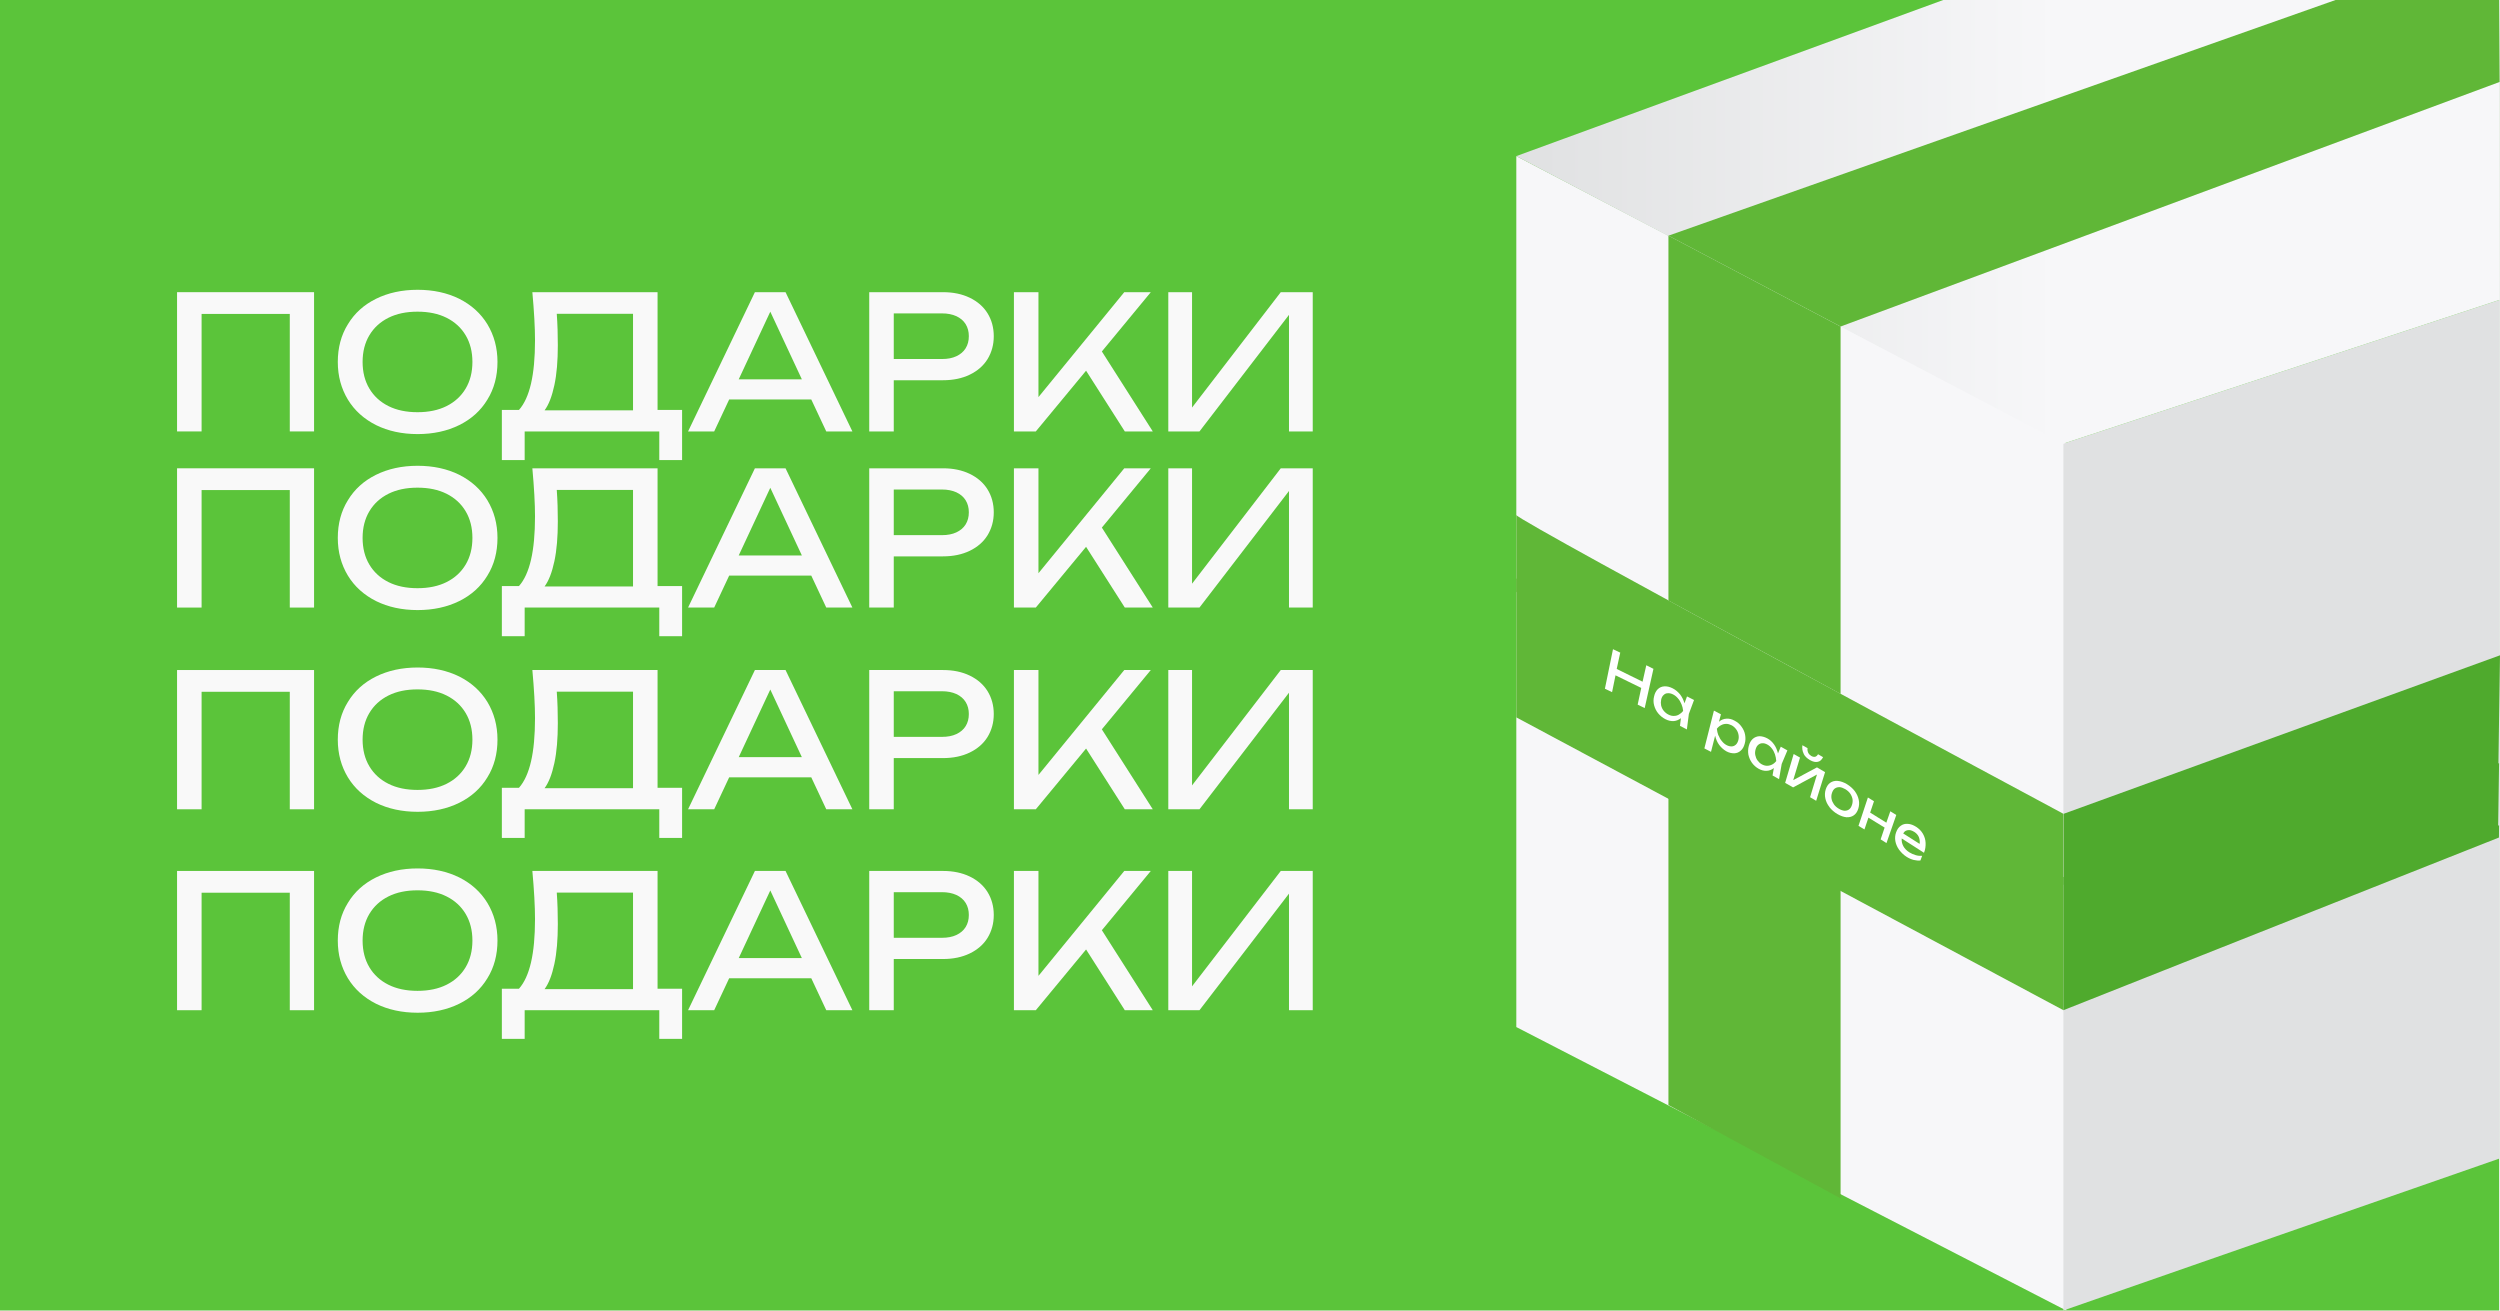
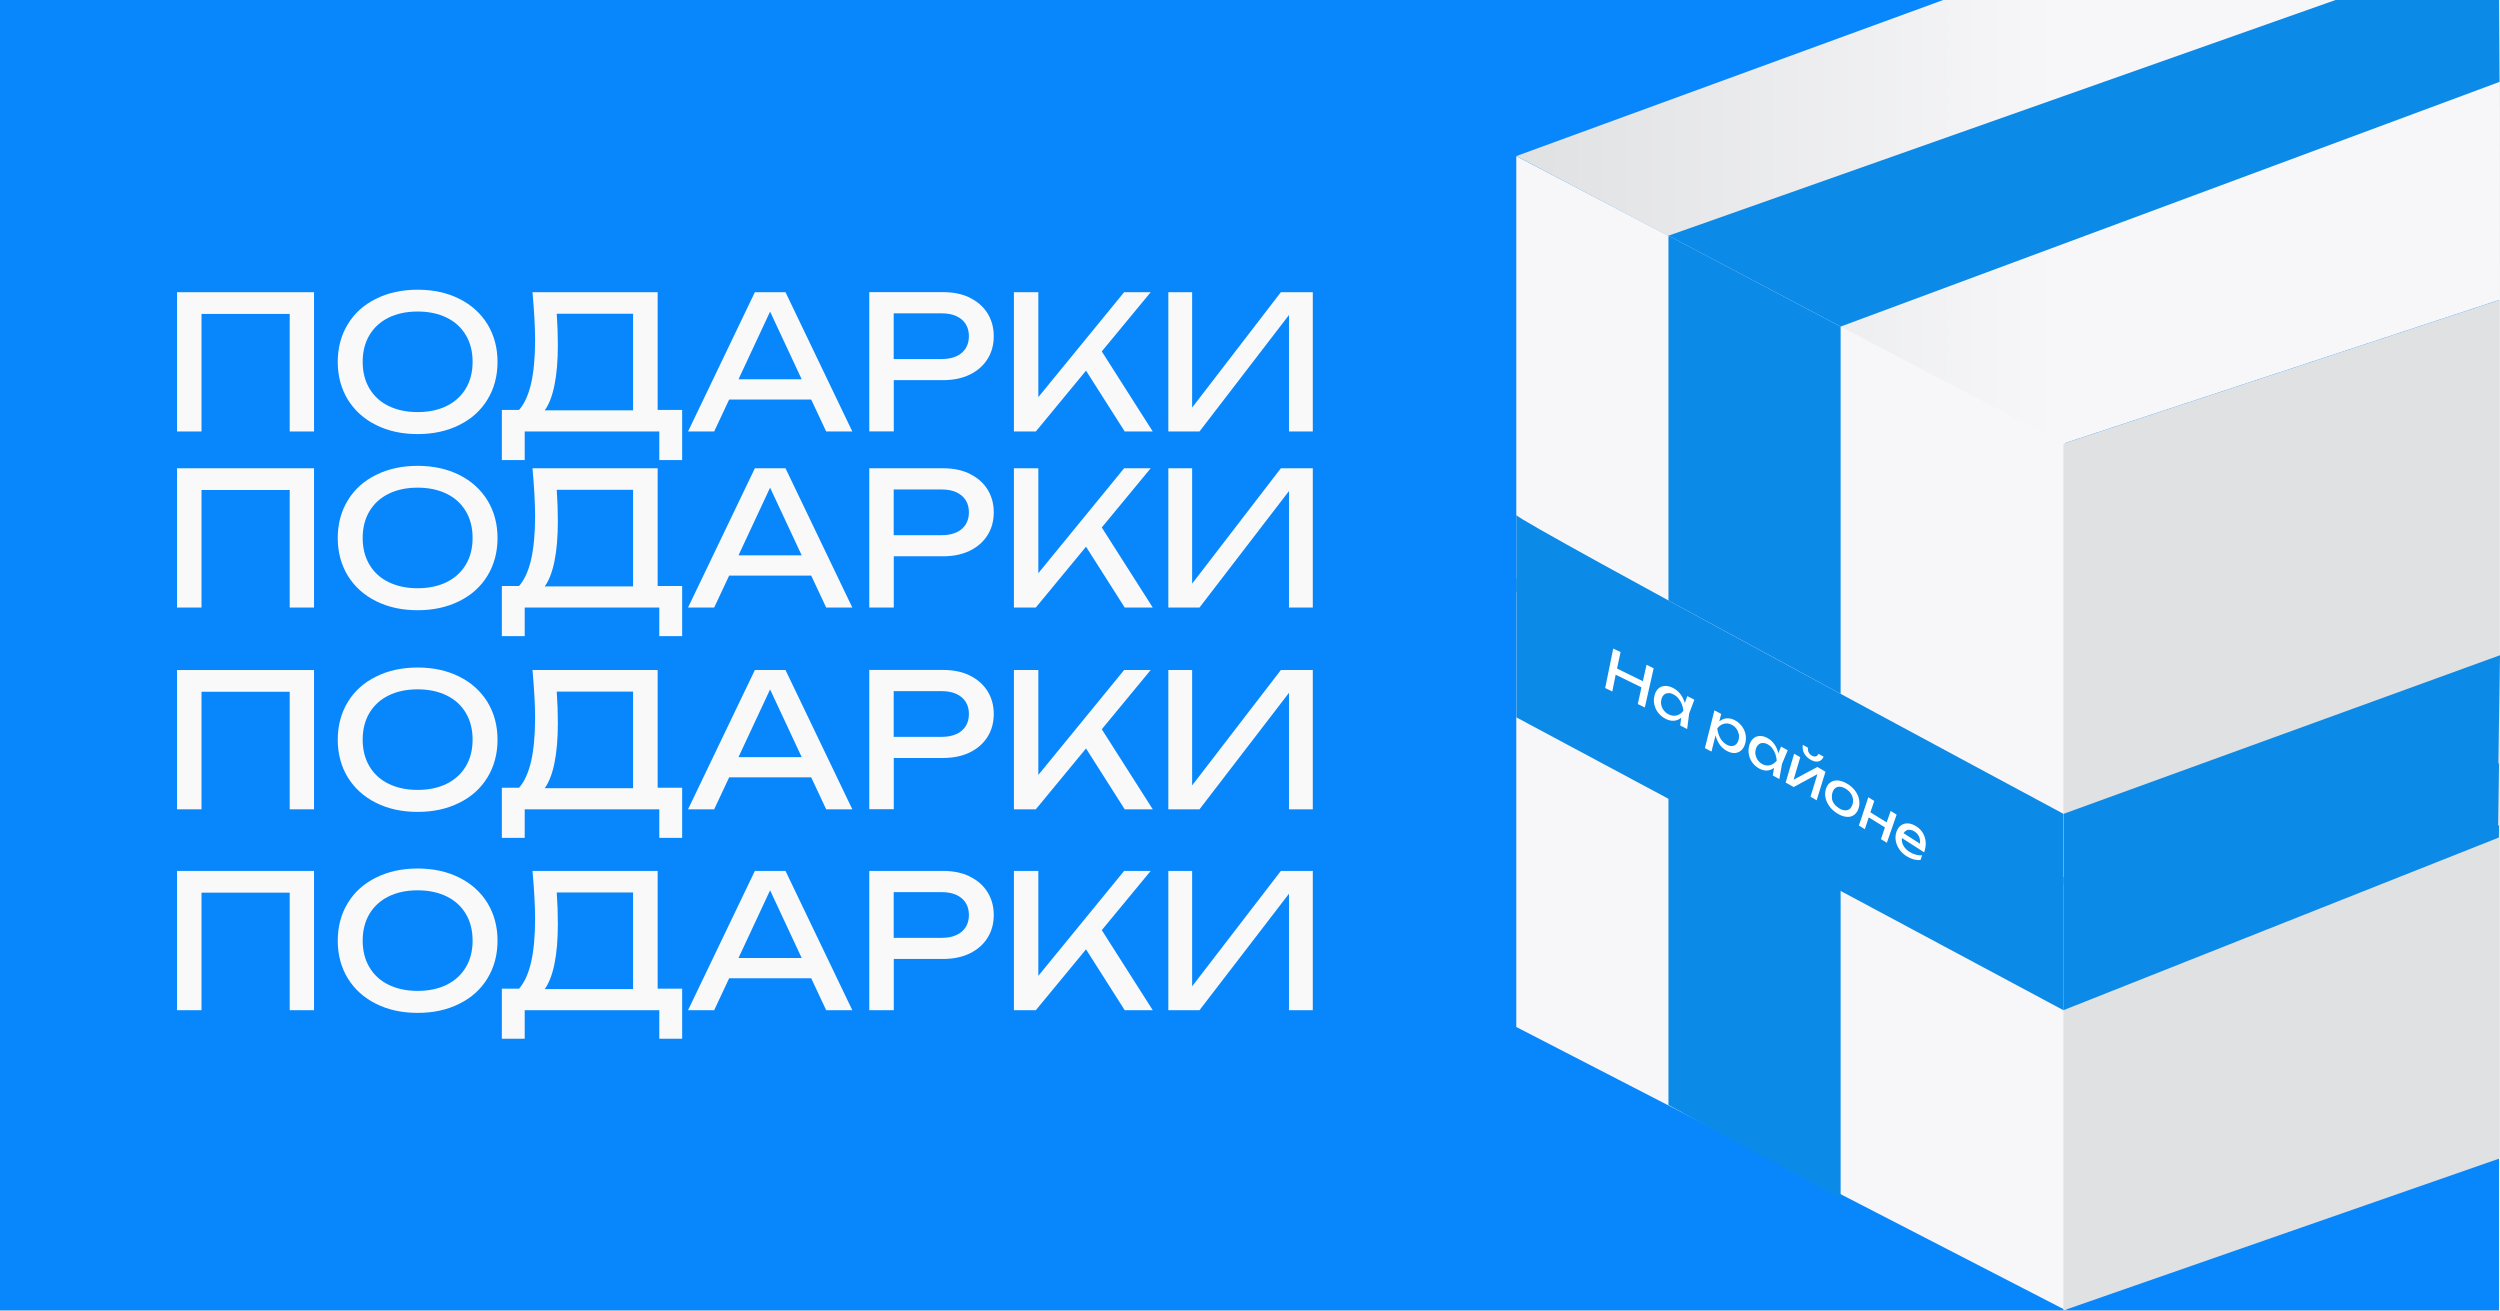
- <svg xmlns="http://www.w3.org/2000/svg" viewBox="0 0 188.5 98.81">
+ <svg xmlns="http://www.w3.org/2000/svg" viewBox="0 0 288.83 151.4">
  <defs>
-     <style>.e{fill:#fff;}.f{fill:#f7f7f9;}.g{fill:#5bc43a;}.h{fill:#f9f9f9;}.i{fill:#4faa2d;}.j{fill:url(#d);}.k{fill:#e0e1e2;}.l{fill:#60b737;}</style>
-     <linearGradient id="d" x1="114.33" y1="16.73" x2="188.47" y2="16.73" gradientTransform="matrix(1, 0, 0, 1, 0, 0)" gradientUnits="userSpaceOnUse">
+     <style>.e{fill:#fff;}.f{fill:#0c8ae8;}.g{fill:#f7f7f9;}.h{fill:#f9f9f9;}.i{fill:url(#d);}.j{fill:#e0e1e2;}.k{fill:#0887fc;}</style>
+     <linearGradient id="d" x1="175.18" y1="25.63" x2="288.78" y2="25.63" gradientTransform="matrix(1, 0, 0, 1, 0, 0)" gradientUnits="userSpaceOnUse">
      <stop offset="0" stop-color="#e0e1e2" />
      <stop offset=".55" stop-color="#f7f7f9" />
    </linearGradient>
  </defs>
  <g id="a" />
  <g id="b">
    <g id="c">
-       <rect class="g" y="0" width="188.43" height="98.81" />
+       <rect class="k" y="0" width="288.71" height="151.4" />
      <g>
-         <polygon class="f" points="155.79 98.81 155.79 33.45 114.33 11.77 114.33 77.44 155.79 98.81" />
-         <polygon class="k" points="155.58 98.81 188.47 87.35 188.47 22.61 155.58 33.45 155.58 98.81" />
-         <polygon class="j" points="188.47 22.61 155.58 33.45 114.33 11.77 146.52 0 188.43 0 188.47 22.61" />
+         <polygon class="g" points="238.71 151.4 238.71 51.26 175.18 18.04 175.18 118.65 238.71 151.4" />
+         <polygon class="j" points="238.39 151.4 288.78 133.84 288.78 34.65 238.39 51.26 238.39 151.4" />
+         <polygon class="i" points="288.78 34.64 238.39 51.25 175.18 18.03 224.5 0 288.72 0 288.78 34.64" />
      </g>
-       <path class="l" d="M155.58,66.13v10.04l-41.25-22.08v-10.49c0,.4,41.25,22.53,41.25,22.53Z" />
-       <path class="l" d="M114.33,38.83c0,.4,41.25,22.53,41.25,22.53v5.36l-41.25-22.09v-5.81Z" />
-       <polygon class="i" points="188.43 57.55 188.36 62.25 188.43 62.23 188.42 63.15 155.58 76.17 155.58 66.13 155.6 66.12 155.6 61.36 188.5 49.41 188.38 57.56 188.43 57.55" />
+       <path class="f" d="M238.39,101.33v15.38l-63.2-33.83v-16.07c0,.61,63.2,34.52,63.2,34.52Z" />
+       <path class="f" d="M175.18,59.5c0,.62,63.21,34.52,63.21,34.52v8.22l-63.21-33.84v-8.9Z" />
+       <polygon class="f" points="288.72 88.18 288.61 95.38 288.72 95.35 288.7 96.76 238.39 116.71 238.39 101.33 238.42 101.31 238.42 94.02 288.83 75.7 288.64 88.2 288.72 88.18" />
      <g>
-         <path class="e" d="M122.17,49.19l-.27,1.25,1.95,.96,.28-1.24,.54,.27-.66,2.96-.53-.26,.27-1.26-1.94-.95-.26,1.27-.54-.26,.61-2.98,.55,.26Z" />
-         <path class="e" d="M126.74,54.15c-.16,.13-.34,.2-.54,.22-.2,.01-.41-.03-.62-.14-.22-.11-.4-.26-.55-.44-.15-.18-.25-.39-.31-.61-.06-.22-.06-.45,0-.68,.05-.23,.15-.41,.28-.54,.14-.13,.3-.2,.5-.21,.2-.01,.4,.04,.62,.15,.22,.11,.4,.27,.56,.46,.15,.2,.26,.42,.33,.67l.19-.52,.53,.27-.39,1.05-.15,1.17-.52-.27,.07-.58Zm-1.49-.95c.04,.15,.1,.28,.2,.4,.1,.12,.21,.21,.35,.28,.14,.07,.28,.11,.41,.1,.14,0,.26-.03,.38-.1,.12-.07,.23-.16,.32-.28-.02-.18-.06-.35-.13-.51-.07-.16-.15-.31-.26-.43-.11-.13-.23-.23-.37-.3-.14-.07-.27-.1-.4-.09-.13,0-.23,.05-.32,.14-.09,.08-.15,.2-.18,.35-.03,.15-.03,.29,0,.44Z" />
-         <path class="e" d="M129.76,53.85l-.15,.57c.16-.14,.35-.22,.55-.23,.21-.02,.42,.03,.63,.15,.21,.11,.39,.26,.52,.45,.14,.19,.23,.39,.27,.61,.04,.22,.04,.45-.03,.68-.06,.23-.16,.4-.3,.52-.14,.13-.3,.19-.49,.2-.19,0-.39-.04-.59-.15-.21-.12-.39-.28-.54-.48-.15-.2-.25-.44-.31-.7l-.31,1.22-.5-.26,.72-2.85,.51,.27Zm-.18,1.6c.06,.16,.14,.31,.25,.43,.1,.13,.22,.23,.35,.3,.13,.07,.26,.1,.38,.1,.12,0,.23-.05,.32-.13,.09-.08,.15-.2,.19-.34,.04-.14,.04-.29,.01-.43-.03-.15-.09-.28-.18-.4-.09-.12-.2-.22-.33-.29-.14-.07-.27-.11-.41-.11-.14,0-.26,.03-.39,.1-.12,.06-.23,.15-.32,.27,.02,.18,.06,.35,.12,.51Z" />
-         <path class="e" d="M133.75,57.91c-.16,.13-.34,.2-.54,.21-.2,.01-.4-.04-.6-.15-.2-.11-.37-.26-.51-.45-.13-.18-.22-.39-.27-.61-.04-.22-.03-.45,.03-.67,.06-.23,.16-.4,.3-.53,.14-.12,.31-.19,.49-.2,.19,0,.39,.05,.6,.16,.21,.11,.38,.27,.52,.47,.14,.2,.23,.42,.29,.67l.21-.51,.5,.28-.43,1.02-.2,1.15-.49-.28,.1-.57Zm-1.4-.97c.03,.14,.08,.28,.17,.4,.09,.12,.19,.22,.32,.29,.13,.07,.26,.11,.39,.11,.13,0,.26-.03,.38-.09,.12-.06,.23-.15,.32-.27-.01-.18-.05-.34-.1-.51-.06-.16-.13-.31-.23-.43-.1-.13-.21-.23-.34-.3-.13-.07-.26-.11-.38-.1-.12,0-.23,.05-.32,.13-.09,.08-.15,.19-.19,.34-.04,.14-.05,.29-.02,.43Z" />
-         <path class="e" d="M135.24,56.85l.48,.27-.51,1.7,1.79-.96,.61,.36-.67,2.16-.46-.27,.52-1.71-1.8,.97-.6-.34,.64-2.17Zm.76-.02c-.1-.19-.13-.4-.1-.64l.39,.22c-.02,.13,0,.24,.05,.35,.05,.1,.13,.18,.23,.24,.11,.06,.2,.08,.29,.06,.09-.02,.16-.09,.22-.19l.38,.22c-.1,.2-.23,.32-.4,.35-.17,.04-.36,0-.59-.13-.22-.13-.38-.28-.48-.48Z" />
-         <path class="e" d="M137.94,60.85c-.16-.2-.26-.42-.31-.65-.05-.23-.04-.46,.03-.68,.07-.22,.18-.39,.34-.5,.16-.11,.35-.16,.56-.14,.22,.02,.45,.1,.69,.24,.24,.15,.44,.32,.6,.53,.15,.21,.25,.42,.3,.66,.05,.23,.03,.46-.04,.68-.07,.22-.19,.39-.34,.49-.16,.11-.34,.15-.55,.14-.21-.02-.44-.1-.68-.24-.24-.14-.44-.32-.6-.52Zm.16-.61c.03,.15,.09,.28,.18,.41,.09,.13,.22,.24,.37,.33,.15,.09,.3,.14,.43,.15,.13,0,.25-.03,.34-.1,.1-.07,.17-.19,.22-.34,.05-.15,.06-.3,.04-.44-.03-.15-.09-.29-.18-.42-.09-.13-.22-.24-.37-.33-.16-.09-.3-.14-.43-.15-.13,0-.25,.03-.35,.1-.1,.07-.17,.19-.22,.34-.05,.15-.06,.3-.03,.45Z" />
-         <path class="e" d="M141.3,60.41l-.29,.86,1.22,.76,.3-.86,.45,.28-.74,2.12-.44-.28,.3-.89-1.22-.75-.3,.89-.45-.27,.71-2.14,.45,.28Z" />
-         <path class="e" d="M143.19,64.07c-.14-.2-.24-.42-.28-.65-.04-.23-.02-.46,.06-.67,.08-.22,.19-.38,.35-.49,.15-.11,.33-.16,.54-.14,.2,.01,.41,.09,.63,.23,.21,.14,.38,.31,.5,.52,.12,.21,.19,.44,.2,.68,.01,.25-.02,.5-.12,.75l-1.68-1.08c-.02,.2,.02,.39,.12,.58,.1,.18,.25,.34,.46,.47,.15,.09,.31,.16,.48,.21,.17,.05,.33,.06,.48,.05l-.13,.35c-.15,.02-.32,0-.51-.04-.19-.05-.37-.13-.54-.24-.22-.14-.4-.32-.55-.52Zm1.55-.44c.03-.19,0-.36-.06-.52-.07-.16-.19-.29-.35-.39-.11-.07-.22-.11-.32-.13-.1-.01-.2,0-.29,.04-.09,.04-.16,.11-.22,.21l1.24,.79Z" />
+         <path class="e" d="M187.23,75.33l-.41,1.91,2.98,1.46,.43-1.9,.82,.41-1.02,4.53-.81-.4,.42-1.93-2.98-1.46-.39,1.94-.82-.4,.93-4.56,.84,.4Z" />
+         <path class="e" d="M194.23,82.93c-.25,.2-.52,.31-.83,.34-.31,.02-.63-.05-.95-.21-.33-.17-.61-.39-.84-.67-.23-.28-.38-.59-.47-.94-.09-.35-.09-.69,0-1.05,.08-.35,.22-.63,.43-.83,.21-.2,.47-.3,.77-.32,.3-.02,.62,.06,.95,.23,.34,.17,.62,.41,.85,.71,.23,.3,.4,.65,.51,1.03l.29-.8,.81,.42-.6,1.6-.23,1.79-.8-.41,.11-.89Zm-2.29-1.45c.05,.22,.15,.43,.3,.61,.14,.18,.32,.33,.54,.44,.21,.11,.42,.16,.63,.16,.21,0,.41-.05,.59-.15,.19-.1,.35-.24,.49-.43-.03-.27-.1-.53-.2-.78-.1-.25-.24-.47-.4-.66-.16-.19-.35-.35-.57-.45-.21-.11-.42-.16-.61-.14-.19,.01-.36,.08-.49,.21-.14,.13-.23,.3-.28,.53-.05,.23-.05,.45,0,.67Z" />
+         <path class="e" d="M198.86,82.47l-.23,.88c.25-.21,.53-.33,.85-.36,.32-.02,.64,.05,.97,.23,.32,.17,.59,.4,.8,.69,.21,.28,.35,.6,.42,.94,.07,.34,.05,.69-.04,1.03-.09,.35-.25,.61-.46,.81-.21,.19-.46,.29-.75,.31-.29,.01-.59-.07-.91-.24-.33-.18-.6-.42-.83-.73-.22-.31-.38-.67-.48-1.07l-.47,1.87-.76-.4,1.1-4.36,.78,.41Zm-.28,2.46c.1,.25,.22,.47,.38,.66,.16,.19,.34,.34,.54,.45,.2,.11,.4,.16,.59,.15,.19,0,.35-.08,.48-.2,.14-.13,.23-.3,.29-.52,.06-.22,.07-.44,.02-.67-.05-.22-.14-.43-.27-.61-.14-.19-.31-.33-.51-.44-.21-.11-.41-.17-.62-.17-.21,0-.4,.05-.59,.15-.19,.1-.35,.24-.49,.42,.03,.27,.09,.53,.18,.78Z" />
+         <path class="e" d="M204.98,88.7c-.25,.19-.52,.3-.82,.32-.3,.02-.6-.06-.92-.23-.31-.17-.57-.4-.78-.68-.21-.28-.34-.6-.41-.94-.07-.34-.05-.69,.04-1.03,.09-.35,.25-.61,.46-.81,.21-.19,.47-.29,.76-.3,.29-.01,.6,.07,.91,.25,.32,.18,.58,.41,.79,.72,.21,.3,.36,.65,.44,1.03l.32-.78,.77,.43-.66,1.57-.31,1.76-.76-.42,.15-.87Zm-2.15-1.48c.04,.22,.13,.43,.26,.61,.13,.18,.3,.33,.5,.44,.2,.11,.4,.17,.6,.17,.2,0,.4-.04,.58-.14,.18-.1,.35-.23,.5-.41-.02-.27-.07-.53-.16-.78-.09-.25-.21-.47-.36-.66-.15-.2-.32-.35-.53-.46-.2-.11-.4-.16-.58-.15-.19,0-.35,.07-.49,.2-.14,.12-.24,.3-.3,.52-.06,.22-.07,.44-.03,.67Z" />
+         <path class="e" d="M207.26,87.07l.73,.41-.77,2.6,2.74-1.47,.94,.55-1.02,3.3-.71-.41,.8-2.61-2.75,1.49-.92-.52,.98-3.33Zm1.17-.04c-.15-.29-.2-.62-.15-.98l.6,.34c-.02,.2,0,.37,.08,.53,.08,.16,.2,.28,.36,.38,.16,.09,.31,.12,.45,.09,.14-.04,.25-.14,.33-.3l.59,.34c-.15,.3-.35,.49-.61,.54-.26,.06-.56,0-.9-.2-.34-.19-.58-.44-.74-.73Z" />
+         <path class="e" d="M211.39,93.19c-.24-.31-.4-.65-.48-1-.08-.36-.06-.7,.04-1.04,.11-.34,.28-.59,.52-.76,.24-.17,.53-.24,.87-.22,.33,.03,.69,.15,1.06,.37,.37,.22,.68,.49,.92,.81,.24,.32,.39,.65,.46,1.01,.07,.36,.05,.7-.06,1.04-.11,.34-.29,.59-.53,.76-.24,.17-.52,.24-.85,.21-.33-.02-.67-.15-1.04-.37-.37-.22-.67-.49-.91-.8Zm.25-.93c.04,.23,.14,.44,.28,.63,.15,.2,.34,.36,.57,.5,.24,.14,.45,.22,.66,.23,.2,.01,.38-.04,.53-.15,.15-.11,.26-.29,.34-.52,.07-.23,.09-.45,.05-.68-.04-.23-.13-.44-.27-.64-.15-.2-.34-.37-.57-.51-.24-.14-.46-.22-.66-.23-.21-.01-.38,.04-.53,.15-.15,.12-.26,.29-.33,.52-.07,.23-.09,.46-.05,.69Z" />
+         <path class="e" d="M216.54,92.53l-.45,1.32,1.88,1.16,.46-1.32,.69,.43-1.13,3.25-.68-.42,.46-1.36-1.87-1.16-.45,1.37-.69-.42,1.09-3.27,.7,.43Z" />
+         <path class="e" d="M219.44,98.13c-.22-.31-.36-.65-.42-1-.06-.36-.03-.7,.08-1.03,.12-.33,.29-.58,.53-.75,.24-.16,.51-.24,.82-.22,.31,.02,.63,.14,.96,.35,.33,.21,.58,.47,.76,.79,.18,.32,.29,.67,.31,1.05,.02,.38-.04,.76-.18,1.15l-2.57-1.65c-.04,.31,.02,.6,.18,.88,.15,.28,.39,.52,.7,.72,.23,.14,.47,.25,.73,.32,.26,.07,.5,.1,.73,.07l-.19,.54c-.23,.04-.49,.01-.78-.06-.29-.08-.56-.2-.83-.37-.34-.22-.62-.48-.84-.8Zm2.37-.67c.04-.29,.01-.55-.1-.8-.11-.25-.29-.45-.53-.6-.17-.11-.33-.17-.49-.19-.16-.02-.3,0-.44,.07-.13,.07-.24,.17-.33,.32l1.89,1.21Z" />
      </g>
-       <polygon class="l" points="125.8 45.28 125.8 17.77 138.78 24.62 138.78 52.32 125.8 45.28" />
-       <polygon class="l" points="125.8 83.32 125.8 55.81 138.78 62.66 138.78 90.36 125.8 83.32" />
-       <polygon class="l" points="125.8 17.77 176.1 0 188.43 0 188.47 6.18 138.78 24.62 125.8 17.77" />
+       <polygon class="f" points="192.76 69.38 192.76 27.23 212.65 37.73 212.65 80.16 192.76 69.38" />
+       <polygon class="f" points="192.76 127.67 192.76 85.52 212.65 96.02 212.65 138.46 192.76 127.67" />
+       <polygon class="f" points="192.76 27.23 269.83 0 288.72 0 288.78 9.46 212.65 37.73 192.76 27.23" />
      <g>
-         <path class="h" d="M23.68,32.53h-1.83v-8.86h-6.65v8.86h-1.85v-10.5h10.33v10.5Z" />
-         <path class="h" d="M28.35,32.05c-.91-.46-1.62-1.1-2.12-1.92-.5-.83-.76-1.77-.76-2.84s.25-2.02,.76-2.84c.5-.83,1.21-1.47,2.12-1.92,.91-.45,1.96-.68,3.14-.68s2.23,.23,3.14,.68c.91,.46,1.62,1.1,2.12,1.92,.5,.83,.76,1.77,.76,2.84s-.25,2.02-.76,2.84c-.5,.83-1.21,1.47-2.12,1.92-.91,.45-1.96,.68-3.14,.68s-2.23-.23-3.14-.68Zm-.5-2.75c.34,.57,.82,1.01,1.44,1.32s1.35,.46,2.19,.46,1.57-.15,2.19-.46,1.1-.75,1.44-1.32c.34-.57,.51-1.24,.51-2.01s-.17-1.44-.51-2.01c-.34-.57-.82-1.01-1.44-1.32s-1.35-.46-2.19-.46-1.57,.15-2.19,.46-1.1,.75-1.44,1.32c-.34,.57-.51,1.24-.51,2.01s.17,1.44,.51,2.01Z" />
-         <path class="h" d="M37.83,30.91h1.3c.41-.46,.71-1.13,.91-1.99,.2-.87,.3-1.95,.3-3.26,0-.98-.07-2.19-.2-3.63h9.44v8.88h1.85v3.78h-1.72v-2.16h-10.15v2.16h-1.72v-3.78Zm9.9,.03v-7.28h-5.75c.06,.83,.08,1.61,.08,2.37,0,1.17-.08,2.17-.26,3.01s-.42,1.47-.74,1.9h6.66Z" />
-         <path class="h" d="M64.27,32.53h-1.97l-1.13-2.41h-6.19l-1.13,2.41h-1.97l5.04-10.5h2.31l5.04,10.5Zm-3.81-3.93l-2.38-5.1-2.38,5.1h4.76Z" />
-         <path class="h" d="M73.12,22.45c.58,.28,1.03,.67,1.34,1.17,.31,.5,.47,1.08,.47,1.73s-.16,1.22-.47,1.73c-.31,.5-.76,.89-1.34,1.17-.58,.28-1.25,.42-2.02,.42h-3.71v3.86h-1.85v-10.5h5.56c.77,0,1.44,.14,2.02,.42Zm-2.09,4.62c.42,0,.78-.07,1.08-.21s.54-.34,.7-.6c.16-.26,.24-.56,.24-.91s-.08-.65-.24-.91c-.16-.26-.4-.46-.7-.6-.31-.14-.67-.21-1.08-.21h-3.64v3.44h3.64Z" />
-         <path class="h" d="M76.45,22.03h1.85v7.91l6.47-7.91h2l-3.69,4.47,3.84,6.03h-2.11l-2.92-4.58-3.79,4.58h-1.65v-10.5Z" />
-         <path class="h" d="M88.09,22.03h1.79v8.7l6.69-8.7h2.41v10.5h-1.79v-8.79l-6.75,8.79h-2.35v-10.5Z" />
+         <path class="h" d="M36.28,49.85h-2.81v-13.58h-10.19v13.58h-2.83v-16.09h15.83v16.09Z" />
+         <path class="h" d="M43.44,49.1c-1.4-.7-2.48-1.68-3.26-2.94-.77-1.27-1.16-2.72-1.16-4.35s.39-3.09,1.16-4.35c.77-1.27,1.86-2.25,3.26-2.94,1.4-.7,3-1.05,4.81-1.05s3.41,.35,4.81,1.05c1.4,.7,2.48,1.68,3.26,2.94,.77,1.27,1.16,2.72,1.16,4.35s-.39,3.09-1.16,4.35c-.77,1.27-1.86,2.25-3.26,2.94-1.4,.7-3,1.05-4.81,1.05s-3.41-.35-4.81-1.05Zm-.76-4.22c.52,.88,1.25,1.55,2.21,2.02s2.08,.71,3.36,.71,2.41-.24,3.36-.71,1.69-1.15,2.21-2.02c.52-.88,.78-1.9,.78-3.08s-.26-2.21-.78-3.08c-.52-.88-1.25-1.55-2.21-2.02s-2.08-.71-3.36-.71-2.41,.24-3.36,.71-1.69,1.15-2.21,2.02c-.52,.88-.78,1.9-.78,3.08s.26,2.21,.78,3.08Z" />
+         <path class="h" d="M57.97,47.36h2c.62-.71,1.08-1.73,1.39-3.05,.3-1.33,.46-2.99,.46-4.99,0-1.5-.1-3.35-.3-5.56h14.46v13.6h2.83v5.79h-2.64v-3.3h-15.55v3.3h-2.64v-5.79Zm15.17,.04v-11.15h-8.82c.09,1.27,.13,2.47,.13,3.63,0,1.79-.13,3.33-.39,4.61s-.64,2.25-1.13,2.92h10.21Z" />
+         <path class="h" d="M98.47,49.85h-3.02l-1.73-3.69h-9.48l-1.73,3.69h-3.02l7.72-16.09h3.54l7.72,16.09Zm-5.85-6.03l-3.65-7.82-3.65,7.82h7.29Z" />
+         <path class="h" d="M112.04,34.4c.89,.43,1.57,1.03,2.05,1.8,.48,.77,.72,1.65,.72,2.64s-.24,1.88-.72,2.64c-.48,.77-1.17,1.37-2.05,1.8-.89,.43-1.92,.64-3.1,.64h-5.68v5.92h-2.83v-16.09h8.52c1.18,0,2.21,.21,3.1,.64Zm-3.21,7.08c.64,0,1.19-.11,1.66-.32s.83-.52,1.08-.92c.25-.4,.37-.86,.37-1.4s-.12-1-.37-1.4c-.25-.4-.61-.7-1.08-.92-.47-.21-1.02-.32-1.66-.32h-5.58v5.28h5.58Z" />
+         <path class="h" d="M117.13,33.76h2.83v12.12l9.91-12.12h3.07l-5.65,6.84,5.89,9.25h-3.24l-4.47-7.03-5.8,7.03h-2.53v-16.09Z" />
+         <path class="h" d="M134.98,33.76h2.75v13.33l10.25-13.33h3.69v16.09h-2.75v-13.46l-10.34,13.46h-3.6v-16.09Z" />
      </g>
      <g>
-         <path class="h" d="M23.68,45.81h-1.83v-8.86h-6.65v8.86h-1.85v-10.5h10.33v10.5Z" />
-         <path class="h" d="M28.35,45.32c-.91-.46-1.62-1.1-2.12-1.92-.5-.83-.76-1.77-.76-2.84s.25-2.02,.76-2.84c.5-.83,1.21-1.47,2.12-1.92,.91-.45,1.96-.68,3.14-.68s2.23,.23,3.14,.68c.91,.46,1.62,1.1,2.12,1.92,.5,.83,.76,1.77,.76,2.84s-.25,2.02-.76,2.84c-.5,.83-1.21,1.47-2.12,1.92-.91,.45-1.96,.68-3.14,.68s-2.23-.23-3.14-.68Zm-.5-2.75c.34,.57,.82,1.01,1.44,1.32s1.35,.46,2.19,.46,1.57-.15,2.19-.46,1.1-.75,1.44-1.32c.34-.57,.51-1.24,.51-2.01s-.17-1.44-.51-2.01c-.34-.57-.82-1.01-1.44-1.32s-1.35-.46-2.19-.46-1.57,.15-2.19,.46-1.1,.75-1.44,1.32c-.34,.57-.51,1.24-.51,2.01s.17,1.44,.51,2.01Z" />
-         <path class="h" d="M37.83,44.19h1.3c.41-.46,.71-1.13,.91-1.99,.2-.87,.3-1.95,.3-3.26,0-.98-.07-2.19-.2-3.63h9.44v8.88h1.85v3.78h-1.72v-2.16h-10.15v2.16h-1.72v-3.78Zm9.9,.03v-7.28h-5.75c.06,.83,.08,1.61,.08,2.37,0,1.17-.08,2.17-.26,3.01s-.42,1.47-.74,1.9h6.66Z" />
-         <path class="h" d="M64.27,45.81h-1.97l-1.13-2.41h-6.19l-1.13,2.41h-1.97l5.04-10.5h2.31l5.04,10.5Zm-3.81-3.93l-2.38-5.1-2.38,5.1h4.76Z" />
-         <path class="h" d="M73.12,35.73c.58,.28,1.03,.67,1.34,1.17,.31,.5,.47,1.08,.47,1.73s-.16,1.22-.47,1.73c-.31,.5-.76,.89-1.34,1.17-.58,.28-1.25,.42-2.02,.42h-3.71v3.86h-1.85v-10.5h5.56c.77,0,1.44,.14,2.02,.42Zm-2.09,4.62c.42,0,.78-.07,1.08-.21s.54-.34,.7-.6c.16-.26,.24-.56,.24-.91s-.08-.65-.24-.91c-.16-.26-.4-.46-.7-.6-.31-.14-.67-.21-1.08-.21h-3.64v3.44h3.64Z" />
-         <path class="h" d="M76.45,35.31h1.85v7.91l6.47-7.91h2l-3.69,4.47,3.84,6.03h-2.11l-2.92-4.58-3.79,4.58h-1.65v-10.5Z" />
-         <path class="h" d="M88.09,35.31h1.79v8.7l6.69-8.7h2.41v10.5h-1.79v-8.79l-6.75,8.79h-2.35v-10.5Z" />
+         <path class="h" d="M36.28,70.19h-2.81v-13.58h-10.19v13.58h-2.83v-16.09h15.83v16.09Z" />
+         <path class="h" d="M43.44,69.45c-1.4-.7-2.48-1.68-3.26-2.94-.77-1.27-1.16-2.72-1.16-4.35s.39-3.09,1.16-4.35c.77-1.27,1.86-2.25,3.26-2.94,1.4-.7,3-1.05,4.81-1.05s3.41,.35,4.81,1.05c1.4,.7,2.48,1.68,3.26,2.94,.77,1.27,1.16,2.72,1.16,4.35s-.39,3.09-1.16,4.35c-.77,1.27-1.86,2.25-3.26,2.94-1.4,.7-3,1.05-4.81,1.05s-3.41-.35-4.81-1.05Zm-.76-4.22c.52,.88,1.25,1.55,2.21,2.02s2.08,.71,3.36,.71,2.41-.24,3.36-.71,1.69-1.15,2.21-2.02c.52-.88,.78-1.9,.78-3.08s-.26-2.21-.78-3.08c-.52-.88-1.25-1.55-2.21-2.02s-2.08-.71-3.36-.71-2.41,.24-3.36,.71-1.69,1.15-2.21,2.02c-.52,.88-.78,1.9-.78,3.08s.26,2.21,.78,3.08Z" />
+         <path class="h" d="M57.97,67.7h2c.62-.71,1.08-1.73,1.39-3.05,.3-1.33,.46-2.99,.46-4.99,0-1.5-.1-3.35-.3-5.56h14.46v13.6h2.83v5.79h-2.64v-3.3h-15.55v3.3h-2.64v-5.79Zm15.17,.04v-11.15h-8.82c.09,1.27,.13,2.47,.13,3.63,0,1.79-.13,3.33-.39,4.61s-.64,2.25-1.13,2.92h10.21Z" />
+         <path class="h" d="M98.47,70.19h-3.02l-1.73-3.69h-9.48l-1.73,3.69h-3.02l7.72-16.09h3.54l7.72,16.09Zm-5.85-6.03l-3.65-7.82-3.65,7.82h7.29Z" />
+         <path class="h" d="M112.04,54.75c.89,.43,1.57,1.03,2.05,1.8,.48,.77,.72,1.65,.72,2.64s-.24,1.88-.72,2.64c-.48,.77-1.17,1.37-2.05,1.8-.89,.43-1.92,.64-3.1,.64h-5.68v5.92h-2.83v-16.09h8.52c1.18,0,2.21,.21,3.1,.64Zm-3.21,7.08c.64,0,1.19-.11,1.66-.32s.83-.52,1.08-.92c.25-.4,.37-.86,.37-1.4s-.12-1-.37-1.4c-.25-.4-.61-.7-1.08-.92-.47-.21-1.02-.32-1.66-.32h-5.58v5.28h5.58Z" />
+         <path class="h" d="M117.13,54.1h2.83v12.12l9.91-12.12h3.07l-5.65,6.84,5.89,9.25h-3.24l-4.47-7.03-5.8,7.03h-2.53v-16.09Z" />
+         <path class="h" d="M134.98,54.1h2.75v13.33l10.25-13.33h3.69v16.09h-2.75v-13.46l-10.34,13.46h-3.6v-16.09Z" />
      </g>
      <g>
-         <path class="h" d="M23.68,61.02h-1.83v-8.86h-6.65v8.86h-1.85v-10.5h10.33v10.5Z" />
-         <path class="h" d="M28.35,60.53c-.91-.46-1.62-1.1-2.12-1.92-.5-.83-.76-1.77-.76-2.84s.25-2.02,.76-2.84c.5-.83,1.21-1.47,2.12-1.92,.91-.45,1.96-.68,3.14-.68s2.23,.23,3.14,.68c.91,.46,1.62,1.1,2.12,1.92,.5,.83,.76,1.77,.76,2.84s-.25,2.02-.76,2.84c-.5,.83-1.21,1.47-2.12,1.92-.91,.45-1.96,.68-3.14,.68s-2.23-.23-3.14-.68Zm-.5-2.75c.34,.57,.82,1.01,1.44,1.32s1.35,.46,2.19,.46,1.57-.15,2.19-.46,1.1-.75,1.44-1.32c.34-.57,.51-1.24,.51-2.01s-.17-1.44-.51-2.01c-.34-.57-.82-1.01-1.44-1.32s-1.35-.46-2.19-.46-1.57,.15-2.19,.46-1.1,.75-1.44,1.32c-.34,.57-.51,1.24-.51,2.01s.17,1.44,.51,2.01Z" />
-         <path class="h" d="M37.83,59.4h1.3c.41-.46,.71-1.13,.91-1.99,.2-.87,.3-1.95,.3-3.26,0-.98-.07-2.19-.2-3.63h9.44v8.88h1.85v3.78h-1.72v-2.16h-10.15v2.16h-1.72v-3.78Zm9.9,.03v-7.28h-5.75c.06,.83,.08,1.61,.08,2.37,0,1.17-.08,2.17-.26,3.01s-.42,1.47-.74,1.9h6.66Z" />
-         <path class="h" d="M64.27,61.02h-1.97l-1.13-2.41h-6.19l-1.13,2.41h-1.97l5.04-10.5h2.31l5.04,10.5Zm-3.81-3.93l-2.38-5.1-2.38,5.1h4.76Z" />
-         <path class="h" d="M73.12,50.94c.58,.28,1.03,.67,1.34,1.17,.31,.5,.47,1.08,.47,1.73s-.16,1.22-.47,1.73c-.31,.5-.76,.89-1.34,1.17-.58,.28-1.25,.42-2.02,.42h-3.71v3.86h-1.85v-10.5h5.56c.77,0,1.44,.14,2.02,.42Zm-2.09,4.62c.42,0,.78-.07,1.08-.21s.54-.34,.7-.6c.16-.26,.24-.56,.24-.91s-.08-.65-.24-.91c-.16-.26-.4-.46-.7-.6-.31-.14-.67-.21-1.08-.21h-3.64v3.44h3.64Z" />
-         <path class="h" d="M76.45,50.52h1.85v7.91l6.47-7.91h2l-3.69,4.47,3.84,6.03h-2.11l-2.92-4.58-3.79,4.58h-1.65v-10.5Z" />
-         <path class="h" d="M88.09,50.52h1.79v8.7l6.69-8.7h2.41v10.5h-1.79v-8.79l-6.75,8.79h-2.35v-10.5Z" />
+         <path class="h" d="M36.28,93.5h-2.81v-13.58h-10.19v13.58h-2.83v-16.09h15.83v16.09Z" />
+         <path class="h" d="M43.44,92.75c-1.4-.7-2.48-1.68-3.26-2.94-.77-1.27-1.16-2.72-1.16-4.35s.39-3.09,1.16-4.35c.77-1.27,1.86-2.25,3.26-2.94,1.4-.7,3-1.05,4.81-1.05s3.41,.35,4.81,1.05c1.4,.7,2.48,1.68,3.26,2.94,.77,1.27,1.16,2.72,1.16,4.35s-.39,3.09-1.16,4.35c-.77,1.27-1.86,2.25-3.26,2.94-1.4,.7-3,1.05-4.81,1.05s-3.41-.35-4.81-1.05Zm-.76-4.22c.52,.88,1.25,1.55,2.21,2.02s2.08,.71,3.36,.71,2.41-.24,3.36-.71,1.69-1.15,2.21-2.02c.52-.88,.78-1.9,.78-3.08s-.26-2.21-.78-3.08c-.52-.88-1.25-1.55-2.21-2.02s-2.08-.71-3.36-.71-2.41,.24-3.36,.71-1.69,1.15-2.21,2.02c-.52,.88-.78,1.9-.78,3.08s.26,2.21,.78,3.08Z" />
+         <path class="h" d="M57.97,91.01h2c.62-.71,1.08-1.73,1.39-3.05,.3-1.33,.46-2.99,.46-4.99,0-1.5-.1-3.35-.3-5.56h14.46v13.6h2.83v5.79h-2.64v-3.3h-15.55v3.3h-2.64v-5.79Zm15.17,.04v-11.15h-8.82c.09,1.27,.13,2.47,.13,3.63,0,1.79-.13,3.33-.39,4.61s-.64,2.25-1.13,2.92h10.21Z" />
+         <path class="h" d="M98.47,93.5h-3.02l-1.73-3.69h-9.48l-1.73,3.69h-3.02l7.72-16.09h3.54l7.72,16.09Zm-5.85-6.03l-3.65-7.82-3.65,7.82h7.29Z" />
+         <path class="h" d="M112.04,78.05c.89,.43,1.57,1.03,2.05,1.8,.48,.77,.72,1.65,.72,2.64s-.24,1.88-.72,2.64c-.48,.77-1.17,1.37-2.05,1.8-.89,.43-1.92,.64-3.1,.64h-5.68v5.92h-2.83v-16.09h8.52c1.18,0,2.21,.21,3.1,.64Zm-3.21,7.08c.64,0,1.19-.11,1.66-.32s.83-.52,1.08-.92c.25-.4,.37-.86,.37-1.4s-.12-1-.37-1.4c-.25-.4-.61-.7-1.08-.92-.47-.21-1.02-.32-1.66-.32h-5.58v5.28h5.58Z" />
+         <path class="h" d="M117.13,77.41h2.83v12.12l9.91-12.12h3.07l-5.65,6.84,5.89,9.25h-3.24l-4.47-7.03-5.8,7.03h-2.53v-16.09Z" />
+         <path class="h" d="M134.98,77.41h2.75v13.33l10.25-13.33h3.69v16.09h-2.75v-13.46l-10.34,13.46h-3.6v-16.09Z" />
      </g>
      <g>
-         <path class="h" d="M23.68,76.17h-1.83v-8.86h-6.65v8.86h-1.85v-10.5h10.33v10.5Z" />
-         <path class="h" d="M28.35,75.68c-.91-.46-1.62-1.1-2.12-1.92-.5-.83-.76-1.77-.76-2.84s.25-2.02,.76-2.84c.5-.83,1.21-1.47,2.12-1.92,.91-.45,1.96-.68,3.14-.68s2.23,.23,3.14,.68c.91,.46,1.62,1.1,2.12,1.92,.5,.83,.76,1.77,.76,2.84s-.25,2.02-.76,2.84c-.5,.83-1.21,1.47-2.12,1.92-.91,.45-1.96,.68-3.14,.68s-2.23-.23-3.14-.68Zm-.5-2.75c.34,.57,.82,1.01,1.44,1.32s1.35,.46,2.19,.46,1.57-.15,2.19-.46,1.1-.75,1.44-1.32c.34-.57,.51-1.24,.51-2.01s-.17-1.44-.51-2.01c-.34-.57-.82-1.01-1.44-1.32s-1.35-.46-2.19-.46-1.57,.15-2.19,.46-1.1,.75-1.44,1.32c-.34,.57-.51,1.24-.51,2.01s.17,1.44,.51,2.01Z" />
-         <path class="h" d="M37.83,74.55h1.3c.41-.46,.71-1.13,.91-1.99,.2-.87,.3-1.95,.3-3.26,0-.98-.07-2.19-.2-3.63h9.44v8.88h1.85v3.78h-1.72v-2.16h-10.15v2.16h-1.72v-3.78Zm9.9,.03v-7.28h-5.75c.06,.83,.08,1.61,.08,2.37,0,1.17-.08,2.17-.26,3.01s-.42,1.47-.74,1.9h6.66Z" />
-         <path class="h" d="M64.27,76.17h-1.97l-1.13-2.41h-6.19l-1.13,2.41h-1.97l5.04-10.5h2.31l5.04,10.5Zm-3.81-3.93l-2.38-5.1-2.38,5.1h4.76Z" />
-         <path class="h" d="M73.12,66.09c.58,.28,1.03,.67,1.34,1.17,.31,.5,.47,1.08,.47,1.73s-.16,1.22-.47,1.73c-.31,.5-.76,.89-1.34,1.17-.58,.28-1.25,.42-2.02,.42h-3.71v3.86h-1.85v-10.5h5.56c.77,0,1.44,.14,2.02,.42Zm-2.09,4.62c.42,0,.78-.07,1.08-.21s.54-.34,.7-.6c.16-.26,.24-.56,.24-.91s-.08-.65-.24-.91c-.16-.26-.4-.46-.7-.6-.31-.14-.67-.21-1.08-.21h-3.64v3.44h3.64Z" />
-         <path class="h" d="M76.45,65.67h1.85v7.91l6.47-7.91h2l-3.69,4.47,3.84,6.03h-2.11l-2.92-4.58-3.79,4.58h-1.65v-10.5Z" />
-         <path class="h" d="M88.09,65.67h1.79v8.7l6.69-8.7h2.41v10.5h-1.79v-8.79l-6.75,8.79h-2.35v-10.5Z" />
+         <path class="h" d="M36.28,116.71h-2.81v-13.58h-10.19v13.58h-2.83v-16.09h15.83v16.09Z" />
+         <path class="h" d="M43.44,115.97c-1.4-.7-2.48-1.68-3.26-2.94-.77-1.27-1.16-2.72-1.16-4.35s.39-3.09,1.16-4.35c.77-1.27,1.86-2.25,3.26-2.94,1.4-.7,3-1.05,4.81-1.05s3.41,.35,4.81,1.05c1.4,.7,2.48,1.68,3.26,2.94,.77,1.27,1.16,2.72,1.16,4.35s-.39,3.09-1.16,4.35c-.77,1.27-1.86,2.25-3.26,2.94-1.4,.7-3,1.05-4.81,1.05s-3.41-.35-4.81-1.05Zm-.76-4.22c.52,.88,1.25,1.55,2.21,2.02s2.08,.71,3.36,.71,2.41-.24,3.36-.71,1.69-1.15,2.21-2.02c.52-.88,.78-1.9,.78-3.08s-.26-2.21-.78-3.08c-.52-.88-1.25-1.55-2.21-2.02s-2.08-.71-3.36-.71-2.41,.24-3.36,.71-1.69,1.15-2.21,2.02c-.52,.88-.78,1.9-.78,3.08s.26,2.21,.78,3.08Z" />
+         <path class="h" d="M57.97,114.22h2c.62-.71,1.08-1.73,1.39-3.05,.3-1.33,.46-2.99,.46-4.99,0-1.5-.1-3.35-.3-5.56h14.46v13.6h2.83v5.79h-2.64v-3.3h-15.55v3.3h-2.64v-5.79Zm15.17,.04v-11.15h-8.82c.09,1.27,.13,2.47,.13,3.63,0,1.79-.13,3.33-.39,4.61s-.64,2.25-1.13,2.92h10.21Z" />
+         <path class="h" d="M98.47,116.71h-3.02l-1.73-3.69h-9.48l-1.73,3.69h-3.02l7.72-16.09h3.54l7.72,16.09Zm-5.85-6.03l-3.65-7.82-3.65,7.82h7.29Z" />
+         <path class="h" d="M112.04,101.27c.89,.43,1.57,1.03,2.05,1.8,.48,.77,.72,1.65,.72,2.64s-.24,1.88-.72,2.64c-.48,.77-1.17,1.37-2.05,1.8-.89,.43-1.92,.64-3.1,.64h-5.68v5.92h-2.83v-16.09h8.52c1.18,0,2.21,.21,3.1,.64Zm-3.21,7.08c.64,0,1.19-.11,1.66-.32s.83-.52,1.08-.92c.25-.4,.37-.86,.37-1.4s-.12-1-.37-1.4c-.25-.4-.61-.7-1.08-.92-.47-.21-1.02-.32-1.66-.32h-5.58v5.28h5.58Z" />
+         <path class="h" d="M117.13,100.62h2.83v12.12l9.91-12.12h3.07l-5.65,6.84,5.89,9.25h-3.24l-4.47-7.03-5.8,7.03h-2.53v-16.09Z" />
+         <path class="h" d="M134.98,100.62h2.75v13.33l10.25-13.33h3.69v16.09h-2.75v-13.46l-10.34,13.46h-3.6v-16.09Z" />
      </g>
    </g>
  </g>
</svg>
